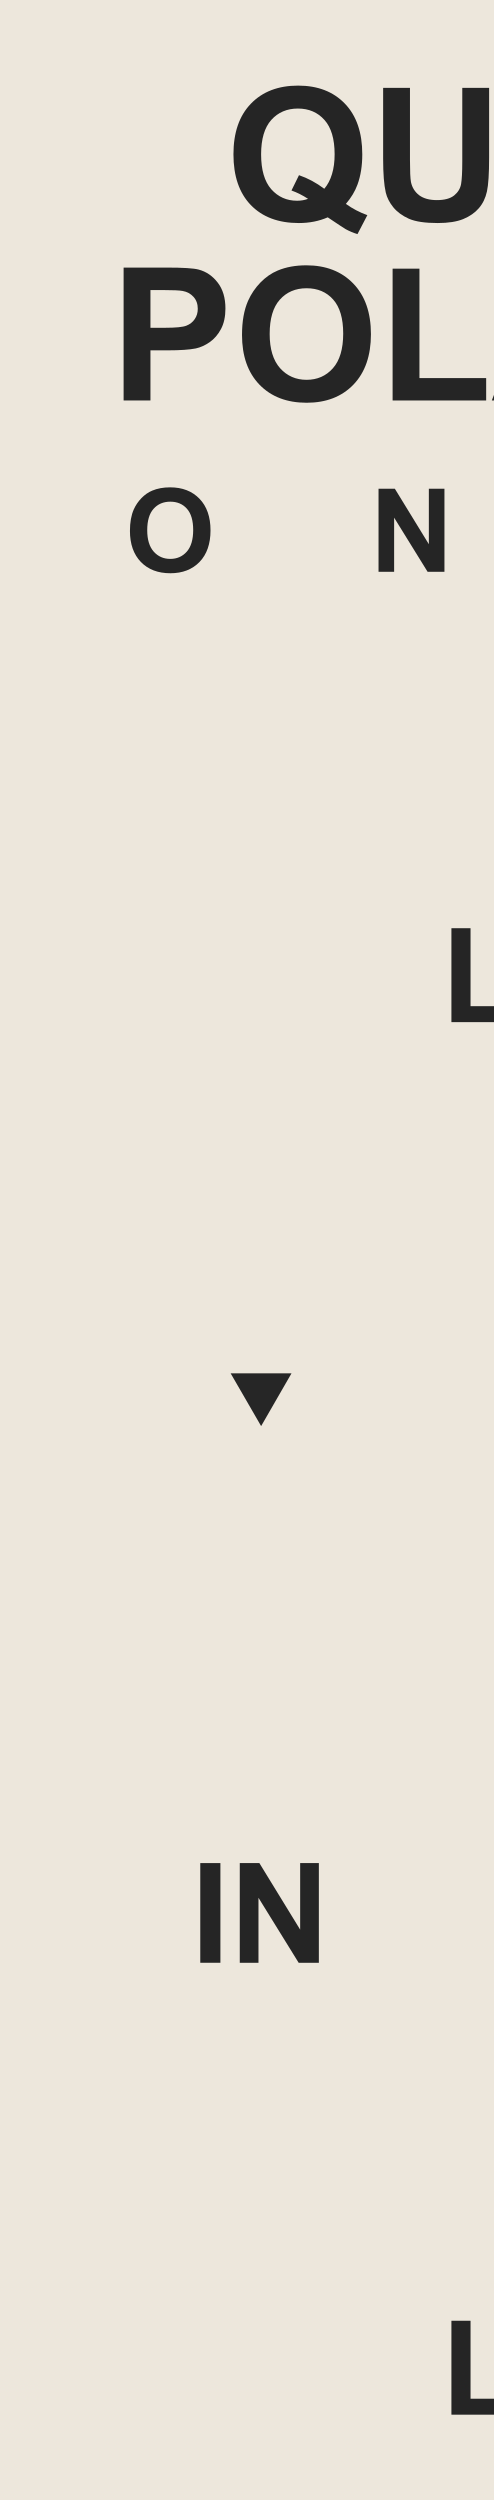
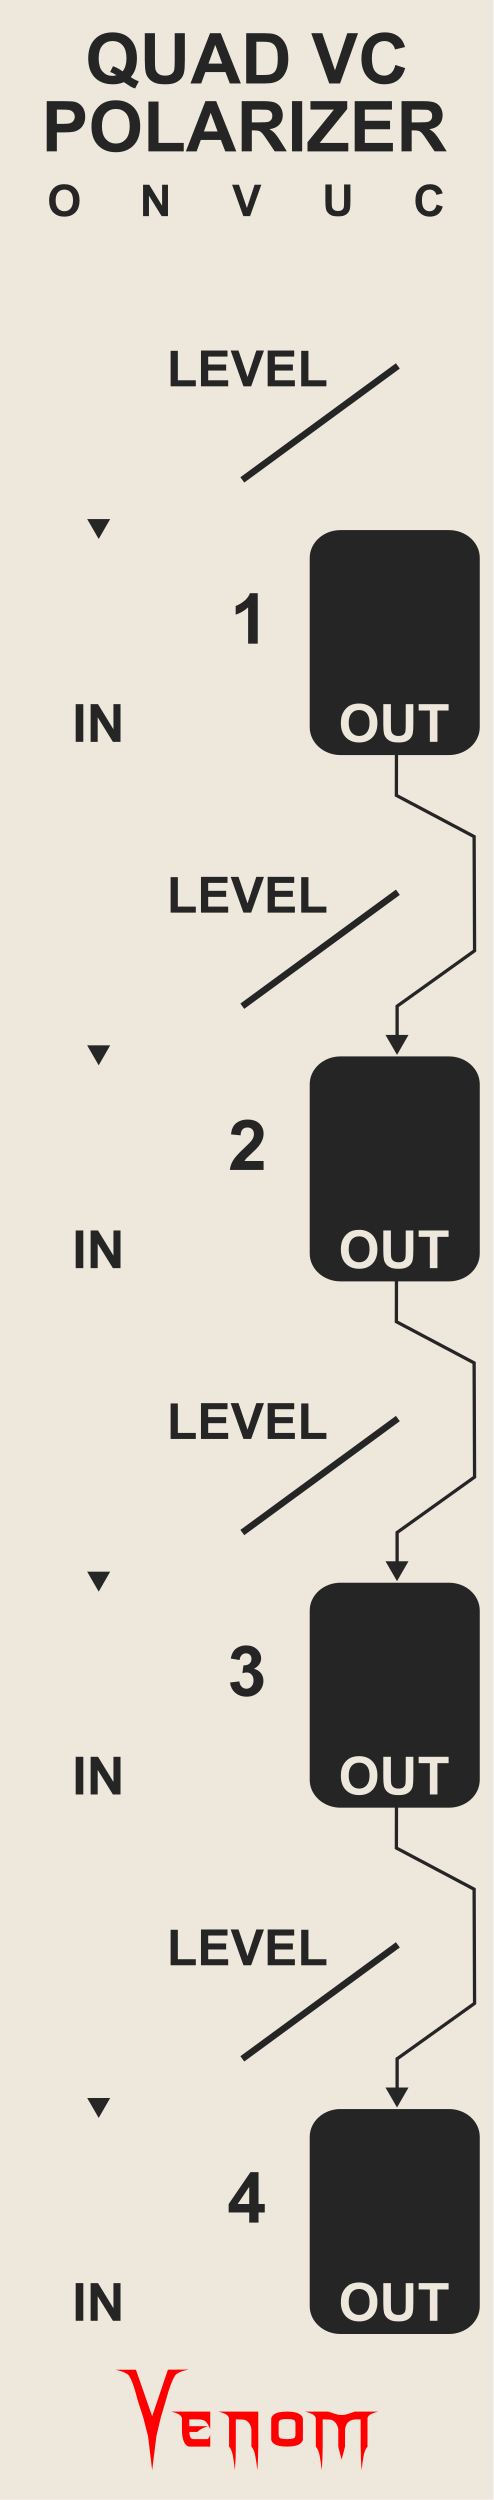
- <svg xmlns="http://www.w3.org/2000/svg" width="75" height="380" viewBox="0 0 75 380" version="1.1" id="svg5">
+ <svg xmlns="http://www.w3.org/2000/svg" width="75" height="380" viewBox="0 0 198.438 1005.417" version="1.1" id="svg5">
  <defs id="defs2" />
  <g id="layer3" style="display:inline">
    <rect style="display:inline;vector-effect:non-scaling-stroke;fill:#ede7dc;fill-opacity:1;stroke-width:0.187;-inkscape-stroke:hairline" id="rect910-6-1-4" width="198.438" height="1005.417" x="-1.7763568e-15" y="-0.105" />
  </g>
  <g id="layer4" style="display:inline">
    <g id="g42796-0-7-2" transform="matrix(0.7933896,0,0,0.7945833,39.14478,-19.61797)" style="display:inline;fill:#ff0000;stroke-width:1.279">
      <g aria-label="enom" id="text4270-27-8-9-0" style="font-size:49.389px;line-height:1.25;font-family:'NECK ROMANCER';-inkscape-font-specification:'NECK ROMANCER, Normal';font-variant-ligatures:none;text-align:center;text-anchor:middle;fill:#ff0000;stroke-width:3.384">
        <path d="m 46.609,1249.244 q 0,1.158 0,3.425 3.183,0 9.453,0 -1.64,0.579 -2.99,1.206 -1.35,0.627 -2.363,1.688 -1.35,0 -4.051,0 0,1.495 0.434,2.556 0.386,1.109 1.833,1.109 2.267,0 6.801,0 0.482,-0.145 0.868,-0.627 0.338,-0.53 0.627,-1.736 0,2.026 0,6.125 -3.521,0 -10.563,0 -1.543,0 -2.653,-2.219 -1.109,-2.17 -1.109,-6.318 0,-1.978 0,-5.836 -0.386,-1.35 -1.881,-2.122 -1.495,-0.724 -3.569,-1.206 6.608,0 19.775,0 0,2.942 0,8.778 -1.206,-2.701 -2.219,-3.666 -1.013,-0.965 -2.701,-1.109 -0.916,-0.097 -2.17,-0.097 -1.206,0.048 -2.846,0.048 -0.241,0 -0.675,0 z" id="path42762-2-5-2" style="fill:#ff0000;stroke-width:3.384" />
        <path d="m 81.577,1245.289 q 0,5.884 0,17.701 0,3.087 -0.145,6.077 -0.096,3.039 -0.338,5.933 -0.386,-3.714 -0.965,-6.994 -0.531,-3.328 -2.026,-5.016 0,-2.99 0,-8.923 -0.241,-1.351 -0.723,-2.219 -0.482,-0.868 -1.061,-1.399 -1.109,-1.013 -2.412,-1.109 -1.35,-0.097 -2.267,-0.097 -0.482,0 -1.447,0 0,4.582 0,13.746 0,3.087 -0.096,6.077 -0.145,3.039 -0.386,5.933 -0.386,-3.714 -0.916,-6.994 -0.579,-3.328 -2.026,-5.016 0,-4.823 0,-14.373 -0.386,-1.35 -1.881,-2.122 -1.495,-0.724 -3.569,-1.206 6.752,0 20.257,0 z" id="path42764-5-7-3" style="fill:#ff0000;stroke-width:3.384" />
        <path d="m 104.197,1249.051 q 0,3.376 0,10.177 0,1.543 -1.929,2.653 -1.929,1.109 -6.077,1.109 -4.196,0 -6.125,-1.109 -1.929,-1.109 -1.929,-2.653 0,-3.376 0,-10.177 0,-1.543 1.929,-2.653 1.929,-1.109 6.125,-1.109 4.148,0 6.077,1.109 1.929,1.109 1.929,2.653 z m -3.762,7.91 q 0,-1.881 0,-5.643 0,-1.688 -1.254,-1.978 -1.206,-0.289 -2.99,-0.289 -1.833,0 -3.039,0.289 -1.254,0.289 -1.254,1.978 0,1.881 0,5.643 0,1.688 1.254,1.977 1.206,0.289 3.039,0.289 1.785,0 2.99,-0.289 1.254,-0.289 1.254,-1.977 z" id="path42766-8-9-0" style="fill:#ff0000;stroke-width:3.384" />
        <path d="m 142.348,1245.289 q -2.026,0.482 -3.521,1.206 -1.543,0.772 -1.881,2.122 0,4.775 0,14.373 -1.495,1.688 -2.026,5.016 -0.579,3.28 -0.965,6.994 -0.241,-2.894 -0.338,-5.933 -0.145,-2.99 -0.145,-6.077 0,-4.582 0,-13.746 -0.482,0 -1.399,0 -0.531,0 -1.158,0 -0.627,0 -1.302,0.145 -1.254,0.241 -2.412,1.206 -1.158,0.965 -1.64,3.473 0,2.99 0,8.923 -0.145,0.627 -0.289,1.109 -0.097,0.482 -0.193,0.82 -0.531,1.978 -0.386,1.351 0.193,-0.627 -0.289,1.158 -0.097,0.338 -0.241,0.868 -0.145,0.531 -0.338,1.302 -0.145,-0.675 -0.289,-1.206 -0.145,-0.482 -0.241,-0.82 -0.531,-2.026 -0.338,-1.302 0.193,0.772 -0.434,-1.688 -0.048,-0.289 -0.193,-0.724 -0.097,-0.386 -0.193,-0.868 0,-2.99 0,-8.923 -0.289,-1.351 -0.772,-2.219 -0.482,-0.868 -1.061,-1.399 -1.109,-1.013 -2.412,-1.109 -1.302,-0.097 -2.267,-0.097 -0.482,0 -1.399,0 0,4.582 0,13.746 0,3.087 -0.145,6.077 -0.097,3.039 -0.338,5.933 -0.386,-3.714 -0.965,-6.994 -0.531,-3.328 -2.026,-5.016 0,-4.823 0,-14.373 -0.386,-1.35 -1.881,-2.122 -1.495,-0.724 -3.569,-1.206 3.955,0 11.768,0 1.158,0.386 3.473,1.157 0.772,0.289 1.592,0.434 0.82,0.145 1.688,0.145 0.868,0 1.736,-0.145 0.82,-0.145 1.592,-0.434 1.158,-0.386 3.424,-1.157 3.955,0 11.768,0 z" id="path42768-1-5-9" style="fill:#ff0000;stroke-width:3.384" />
      </g>
      <g aria-label="V" transform="matrix(1.236317,0,0,0.8088538,-497.8809,123.4859)" id="text4270-3-5-2-4-0-7" style="font-size:78.506px;line-height:1.25;font-family:Nosferotica;-inkscape-font-specification:'Nosferotica, Normal';font-variant-ligatures:none;text-align:center;text-anchor:middle;fill:#ff0000;stroke-width:4.184">
        <path d="m 431.65,1360.686 8.574,-0.102 c 0,0 -4.408,1.088 -5.599,3.728 -1.881,4.169 -3.642,14.663 -3.642,14.663 l -2.233,11.519 -1.833,11.831 -1.718,21.311 -1.695,-21.311 -1.922,-11.521 -2.501,-11.829 c 0,0 -1.52,-10.287 -3.383,-14.483 -1.145,-2.579 -5.634,-3.806 -5.634,-3.806 h 8.466 l 6.669,29.157 z" id="path30410-2-3-0" style="fill:#ff0000;stroke-width:4.184" />
      </g>
    </g>
  </g>
  <g id="layer5" style="display:inline">
    <g aria-label="LEVEL" id="text105165" style="font-weight:bold;font-size:20.108px;line-height:1.25;font-family:Arial;-inkscape-font-specification:'Arial, Bold';font-variant-ligatures:none;text-align:center;text-anchor:middle;fill:#252525;stroke-width:2.646">
      <path d="m 68.616,155.364 v -14.276 h 2.906 v 11.851 h 7.226 v 2.425 z" id="path114221" />
      <path d="M 80.821,155.364 V 140.97 h 10.673 v 2.435 H 83.727 v 3.191 h 7.226 v 2.425 h -7.226 v 3.918 h 8.041 v 2.425 z" id="path114223" />
      <path d="M 97.905,155.364 92.76,140.97 h 3.152 l 3.643,10.653 3.525,-10.653 h 3.083 l -5.155,14.394 z" id="path114225" />
      <path d="M 107.645,155.364 V 140.97 h 10.673 v 2.435 h -7.766 v 3.191 h 7.226 v 2.425 h -7.226 v 3.918 h 8.041 v 2.425 z" id="path114227" />
      <path d="m 121.135,155.364 v -14.276 h 2.906 v 11.851 h 7.226 v 2.425 z" id="path114229" />
    </g>
    <g aria-label="LEVEL" id="text105165-0" style="font-weight:bold;font-size:20.108px;line-height:1.25;font-family:Arial;-inkscape-font-specification:'Arial, Bold';font-variant-ligatures:none;text-align:center;text-anchor:middle;display:inline;fill:#252525;stroke-width:2.646" transform="translate(0,211.6667)">
      <path d="m 68.616,155.364 v -14.276 h 2.906 v 11.851 h 7.226 v 2.425 z" id="path114221-8" />
      <path d="M 80.821,155.364 V 140.97 h 10.673 v 2.435 H 83.727 v 3.191 h 7.226 v 2.425 h -7.226 v 3.918 h 8.041 v 2.425 z" id="path114223-5" />
      <path d="M 97.905,155.364 92.76,140.97 h 3.152 l 3.643,10.653 3.525,-10.653 h 3.083 l -5.155,14.394 z" id="path114225-0" />
      <path d="M 107.645,155.364 V 140.97 h 10.673 v 2.435 h -7.766 v 3.191 h 7.226 v 2.425 h -7.226 v 3.918 h 8.041 v 2.425 z" id="path114227-9" />
      <path d="m 121.135,155.364 v -14.276 h 2.906 v 11.851 h 7.226 v 2.425 z" id="path114229-1" />
    </g>
    <g aria-label="LEVEL" id="text105165-1" style="font-weight:bold;font-size:20.108px;line-height:1.25;font-family:Arial;-inkscape-font-specification:'Arial, Bold';font-variant-ligatures:none;text-align:center;text-anchor:middle;display:inline;fill:#252525;stroke-width:2.646" transform="translate(0,423.3333)">
      <path d="m 68.616,155.364 v -14.276 h 2.906 v 11.851 h 7.226 v 2.425 z" id="path114221-5" />
      <path d="M 80.821,155.364 V 140.97 h 10.673 v 2.435 H 83.727 v 3.191 h 7.226 v 2.425 h -7.226 v 3.918 h 8.041 v 2.425 z" id="path114223-3" />
      <path d="M 97.905,155.364 92.76,140.97 h 3.152 l 3.643,10.653 3.525,-10.653 h 3.083 l -5.155,14.394 z" id="path114225-6" />
      <path d="M 107.645,155.364 V 140.97 h 10.673 v 2.435 h -7.766 v 3.191 h 7.226 v 2.425 h -7.226 v 3.918 h 8.041 v 2.425 z" id="path114227-3" />
      <path d="m 121.135,155.364 v -14.276 h 2.906 v 11.851 h 7.226 v 2.425 z" id="path114229-2" />
    </g>
    <g aria-label="LEVEL" id="text105165-5" style="font-weight:bold;font-size:20.108px;line-height:1.25;font-family:Arial;-inkscape-font-specification:'Arial, Bold';font-variant-ligatures:none;text-align:center;text-anchor:middle;display:inline;fill:#252525;stroke-width:2.646" transform="translate(0,635)">
      <path d="m 68.616,155.364 v -14.276 h 2.906 v 11.851 h 7.226 v 2.425 z" id="path114221-83" />
      <path d="M 80.821,155.364 V 140.97 h 10.673 v 2.435 H 83.727 v 3.191 h 7.226 v 2.425 h -7.226 v 3.918 h 8.041 v 2.425 z" id="path114223-0" />
      <path d="M 97.905,155.364 92.76,140.97 h 3.152 l 3.643,10.653 3.525,-10.653 h 3.083 l -5.155,14.394 z" id="path114225-66" />
      <path d="M 107.645,155.364 V 140.97 h 10.673 v 2.435 h -7.766 v 3.191 h 7.226 v 2.425 h -7.226 v 3.918 h 8.041 v 2.425 z" id="path114227-93" />
      <path d="m 121.135,155.364 v -14.276 h 2.906 v 11.851 h 7.226 v 2.425 z" id="path114229-3" />
    </g>
    <rect style="display:inline;vector-effect:non-scaling-stroke;fill:#252525;fill-opacity:1;stroke-width:0.026;-inkscape-stroke:hairline" id="rect76101-3-4-0-9-52" width="90.477" height="68.388" x="-938.662" y="124.556" ry="12.392" rx="11.207" transform="rotate(-90)" />
    <g aria-label="N" id="text78710-5" style="font-weight:bold;font-size:17.639px;line-height:1.25;font-family:Arial;-inkscape-font-specification:'Arial, Bold';font-variant-ligatures:none;text-align:center;text-anchor:middle;display:inline;fill:#252525;fill-opacity:1;stroke-width:2.646" transform="translate(31.38016,12.2581)">
      <path d="M 26.158,74.66 V 62.033 h 2.48 l 5.168,8.432 v -8.432 h 2.369 v 12.626 h -2.558 l -5.09,-8.234 v 8.234 z" id="path88212" style="fill:#252525;fill-opacity:1" />
    </g>
    <g aria-label="V" id="text78710-2" style="font-weight:bold;font-size:17.639px;line-height:1.25;font-family:Arial;-inkscape-font-specification:'Arial, Bold';font-variant-ligatures:none;text-align:center;text-anchor:middle;display:inline;fill:#252525;fill-opacity:1;stroke-width:2.646" transform="translate(22.68398,12.2581)">
      <path d="M 75.17,74.66 70.657,62.033 h 2.765 l 3.195,9.345 3.092,-9.345 h 2.704 l -4.522,12.626 z" id="path88215" style="fill:#252525;fill-opacity:1" />
    </g>
    <g aria-label="U" id="text78710-57" style="font-weight:bold;font-size:17.639px;line-height:1.25;font-family:Arial;-inkscape-font-specification:'Arial, Bold';font-variant-ligatures:none;text-align:center;text-anchor:middle;display:inline;fill:#252525;fill-opacity:1;stroke-width:2.646" transform="translate(13.98782,12.2581)">
      <path d="m 116.869,61.926 h 2.549 v 6.839 q 0,1.628 0.095,2.11 0.164,0.775 0.775,1.249 0.62,0.465 1.688,0.465 1.085,0 1.636,-0.439 0.551,-0.448 0.663,-1.094 0.112,-0.646 0.112,-2.145 v -6.985 h 2.549 v 6.632 q 0,2.274 -0.207,3.213 -0.207,0.939 -0.767,1.585 -0.551,0.646 -1.481,1.034 -0.93,0.379 -2.429,0.379 -1.809,0 -2.747,-0.413 -0.93,-0.422 -1.473,-1.085 -0.543,-0.672 -0.715,-1.404 -0.25,-1.085 -0.25,-3.204 z" id="path88218" style="fill:#252525;fill-opacity:1" />
    </g>
    <g aria-label="C" id="text78710-6" style="font-weight:bold;font-size:17.639px;line-height:1.25;font-family:Arial;-inkscape-font-specification:'Arial, Bold';font-variant-ligatures:none;text-align:center;text-anchor:middle;display:inline;fill:#252525;fill-opacity:1;stroke-width:2.646" transform="translate(5.291591,12.2581)">
      <path d="m 170.298,70.017 2.472,0.784 q -0.568,2.067 -1.895,3.075 -1.318,0.999 -3.35,0.999 -2.515,0 -4.134,-1.714 -1.619,-1.723 -1.619,-4.703 0,-3.152 1.628,-4.892 1.628,-1.748 4.281,-1.748 2.317,0 3.764,1.369 0.861,0.81 1.292,2.325 l -2.524,0.603 q -0.224,-0.982 -0.939,-1.55 -0.706,-0.568 -1.723,-0.568 -1.404,0 -2.282,1.008 -0.87,1.008 -0.87,3.264 0,2.394 0.861,3.411 0.861,1.016 2.239,1.016 1.016,0 1.748,-0.646 0.732,-0.646 1.051,-2.033 z" id="path88221" style="fill:#252525;fill-opacity:1" />
    </g>
    <rect style="display:inline;vector-effect:non-scaling-stroke;fill:#252525;fill-opacity:1;stroke-width:0.026;-inkscape-stroke:hairline" id="rect76101-3-4-0-9" width="90.477" height="68.388" x="-303.662" y="124.556" ry="12.392" rx="11.207" transform="rotate(-90)" />
    <rect style="display:inline;vector-effect:non-scaling-stroke;fill:#252525;fill-opacity:1;stroke-width:0.026;-inkscape-stroke:hairline" id="rect76101-3-4-0-9-7" width="90.477" height="68.388" x="-515.329" y="124.556" ry="12.392" rx="11.207" transform="rotate(-90)" />
    <rect style="display:inline;vector-effect:non-scaling-stroke;fill:#252525;fill-opacity:1;stroke-width:0.026;-inkscape-stroke:hairline" id="rect76101-3-4-0-9-5" width="90.477" height="68.388" x="-726.995" y="124.556" ry="12.392" rx="11.207" transform="rotate(-90)" />
    <path style="display:inline;opacity:0.996;fill:#252525;fill-opacity:1;stroke:none;stroke-width:0.077;stroke-miterlimit:4;stroke-dasharray:none;stroke-opacity:1" id="path45104-0" transform="matrix(17.10882,0,0,17.10882,-1326.345,-2348.533)" d="m 79.844,162.312 -0.271,-0.469 0.541,0 z" />
    <path style="display:inline;opacity:0.996;fill:#252525;fill-opacity:1;stroke:none;stroke-width:0.077;stroke-miterlimit:4;stroke-dasharray:none;stroke-opacity:1" id="path45104-0-3" transform="matrix(17.10882,0,0,17.10882,-1326.345,-2560.2)" d="m 79.844,162.312 -0.271,-0.469 0.541,0 z" />
    <g aria-label="1" id="text50353" style="font-weight:bold;font-size:28.222px;line-height:1.25;font-family:Arial;-inkscape-font-specification:'Arial, Bold';font-variant-ligatures:none;text-align:center;text-anchor:middle;display:inline;fill:#252525;stroke-width:2.646">
      <path d="m 103.656,258.851 h -3.872 v -14.593 q -2.122,1.984 -5.002,2.935 v -3.514 q 1.516,-0.496 3.294,-1.874 1.778,-1.392 2.439,-3.238 h 3.142 z" id="path57762" />
    </g>
    <g aria-label="2" id="text50353-0" style="font-weight:bold;font-size:28.222px;line-height:1.25;font-family:Arial;-inkscape-font-specification:'Arial, Bold';font-variant-ligatures:none;text-align:center;text-anchor:middle;display:inline;fill:#252525;stroke-width:2.646">
      <path d="m 106.006,466.921 v 3.597 H 92.432 q 0.22,-2.039 1.323,-3.858 1.102,-1.833 4.355,-4.851 2.618,-2.439 3.211,-3.307 0.799,-1.199 0.799,-2.37 0,-1.295 -0.703,-1.984 -0.689,-0.703 -1.915,-0.703 -1.213,0 -1.929,0.73 -0.717,0.73 -0.827,2.425 l -3.859,-0.386 q 0.345,-3.197 2.164,-4.589 1.819,-1.392 4.548,-1.392 2.99,0 4.699,1.612 1.709,1.612 1.709,4.01 0,1.364 -0.496,2.604 -0.482,1.226 -1.543,2.577 -0.703,0.896 -2.536,2.577 -1.833,1.681 -2.329,2.232 -0.482,0.551 -0.785,1.075 z" id="path57765" />
    </g>
    <g aria-label="3" id="text50353-4" style="font-weight:bold;font-size:28.222px;line-height:1.25;font-family:Arial;-inkscape-font-specification:'Arial, Bold';font-variant-ligatures:none;text-align:center;text-anchor:middle;display:inline;fill:#252525;stroke-width:2.646">
      <path d="m 92.508,676.651 3.748,-0.455 q 0.179,1.433 0.965,2.191 0.785,0.758 1.902,0.758 1.199,0 2.012,-0.909 0.827,-0.91 0.827,-2.453 0,-1.461 -0.785,-2.315 -0.785,-0.854 -1.915,-0.854 -0.744,0 -1.778,0.289 l 0.427,-3.156 q 1.571,0.041 2.398,-0.675 0.827,-0.73 0.827,-1.929 0,-1.02 -0.606,-1.626 -0.606,-0.606 -1.612,-0.606 -0.992,0 -1.695,0.689 -0.703,0.689 -0.854,2.012 l -3.569,-0.606 q 0.372,-1.833 1.116,-2.921 0.758,-1.102 2.095,-1.723 1.35,-0.634 3.018,-0.634 2.853,0 4.575,1.819 1.419,1.488 1.419,3.362 0,2.66 -2.908,4.244 1.736,0.372 2.77,1.667 1.047,1.295 1.047,3.128 0,2.66 -1.943,4.534 -1.943,1.874 -4.837,1.874 -2.742,0 -4.548,-1.571 -1.805,-1.585 -2.095,-4.134 z" id="path57768" />
    </g>
    <g aria-label="4" id="text50353-6" style="font-weight:bold;font-size:28.222px;line-height:1.25;font-family:Arial;-inkscape-font-specification:'Arial, Bold';font-variant-ligatures:none;text-align:center;text-anchor:middle;display:inline;fill:#252525;stroke-width:2.646">
      <path d="m 100.225,893.851 v -4.065 h -8.268 v -3.39 L 100.721,873.566 h 3.252 v 12.816 h 2.508 v 3.404 h -2.508 v 4.065 z m 0,-7.469 v -6.904 l -4.644,6.904 z" id="path57771" />
    </g>
    <path style="display:inline;opacity:0.996;fill:#252525;fill-opacity:1;stroke:none;stroke-width:0.077;stroke-miterlimit:4;stroke-dasharray:none;stroke-opacity:1" id="path45104-0-6" transform="matrix(17.10882,0,0,17.10882,-1326.345,-2136.867)" d="m 79.844,162.312 -0.271,-0.469 0.541,0 z" />
    <path style="display:inline;opacity:0.996;fill:#252525;fill-opacity:1;stroke:none;stroke-width:0.077;stroke-miterlimit:4;stroke-dasharray:none;stroke-opacity:1" id="path45104-0-6-4" transform="matrix(17.10882,0,0,17.10882,-1326.345,-1925.2)" d="m 79.844,162.312 -0.271,-0.469 0.541,0 z" />
    <g aria-label="IN" id="text6865-2-68-7-2-8" style="font-weight:bold;font-size:21.167px;line-height:1.25;font-family:Arial;-inkscape-font-specification:'Arial, Bold';font-variant-ligatures:none;text-align:center;text-anchor:middle;display:inline;fill:#252525;stroke-width:2.646" transform="translate(-158.9834,-424.0382)">
      <path d="m 189.425,722.379 v -15.152 h 3.059 v 15.152 z" id="path1640" />
      <path d="m 195.43,722.379 v -15.152 h 2.977 l 6.201,10.118 v -10.118 h 2.842 v 15.152 h -3.07 l -6.108,-9.881 v 9.881 z" id="path1642" />
    </g>
    <g aria-label="IN" id="text6865-2-68-7-2-8-3" style="font-weight:bold;font-size:21.167px;line-height:1.25;font-family:Arial;-inkscape-font-specification:'Arial, Bold';font-variant-ligatures:none;text-align:center;text-anchor:middle;display:inline;fill:#252525;stroke-width:2.646" transform="translate(-158.9834,-212.3715)">
      <path d="m 189.425,722.379 v -15.152 h 3.059 v 15.152 z" id="path1640-8" />
      <path d="m 195.43,722.379 v -15.152 h 2.977 l 6.201,10.118 v -10.118 h 2.842 v 15.152 h -3.07 l -6.108,-9.881 v 9.881 z" id="path1642-6" />
    </g>
    <g aria-label="IN" id="text6865-2-68-7-2-8-1" style="font-weight:bold;font-size:21.167px;line-height:1.25;font-family:Arial;-inkscape-font-specification:'Arial, Bold';font-variant-ligatures:none;text-align:center;text-anchor:middle;display:inline;fill:#252525;stroke-width:2.646" transform="translate(-158.9834,-0.70482)">
      <path d="m 189.425,722.379 v -15.152 h 3.059 v 15.152 z" id="path1640-9" />
      <path d="m 195.43,722.379 v -15.152 h 2.977 l 6.201,10.118 v -10.118 h 2.842 v 15.152 h -3.07 l -6.108,-9.881 v 9.881 z" id="path1642-3" />
    </g>
    <g id="g97676" style="fill:#252525;fill-opacity:1" transform="translate(457.3271,0.956844)">
      <g aria-label="POLARIZER" id="text93434-0" style="font-weight:bold;font-size:28.222px;line-height:1.25;font-family:Arial;-inkscape-font-specification:'Arial, Bold';font-variant-ligatures:none;text-align:center;text-anchor:middle;display:inline;stroke-width:2.646">
        <path d="M -438.538,59.917 V 39.715 h 6.546 q 3.721,0 4.851,0.303 1.736,0.455 2.908,1.984 1.171,1.516 1.171,3.927 0,1.86 -0.675,3.128 -0.675,1.268 -1.723,1.998 -1.034,0.717 -2.108,0.951 -1.461,0.289 -4.231,0.289 h -2.66 v 7.621 z m 4.079,-16.784 v 5.733 h 2.232 q 2.412,0 3.225,-0.317 0.813,-0.317 1.268,-0.992 0.469,-0.675 0.469,-1.571 0,-1.102 -0.648,-1.819 -0.648,-0.717 -1.64,-0.896 -0.73,-0.138 -2.935,-0.138 z" id="path97913" />
        <path d="m -420.54,49.94 q 0,-3.087 0.923,-5.181 0.689,-1.543 1.874,-2.77 1.199,-1.226 2.618,-1.819 1.888,-0.799 4.355,-0.799 4.465,0 7.138,2.77 2.687,2.77 2.687,7.703 0,4.892 -2.66,7.662 -2.66,2.756 -7.111,2.756 -4.506,0 -7.166,-2.742 -2.66,-2.756 -2.66,-7.579 z m 4.203,-0.138 q 0,3.431 1.585,5.209 1.585,1.764 4.024,1.764 2.439,0 3.996,-1.75 1.571,-1.764 1.571,-5.278 0,-3.473 -1.53,-5.181 -1.516,-1.709 -4.038,-1.709 -2.522,0 -4.065,1.736 -1.543,1.723 -1.543,5.209 z" id="path97915" />
        <path d="m -397.651,59.917 v -20.037 h 4.079 v 16.633 h 10.142 v 3.404 z" id="path97917" />
        <path d="m -362.305,59.917 h -4.437 l -1.764,-4.589 h -8.075 l -1.667,4.589 h -4.327 l 7.869,-20.202 h 4.313 z m -7.51,-7.993 -2.784,-7.497 -2.729,7.497 z" id="path97919" />
        <path d="M -360.127,59.917 V 39.715 h 8.585 q 3.238,0 4.699,0.551 1.474,0.537 2.356,1.929 0.882,1.392 0.882,3.183 0,2.274 -1.337,3.762 -1.337,1.474 -3.996,1.86 1.323,0.772 2.177,1.695 0.868,0.923 2.329,3.28 l 2.467,3.941 h -4.878 l -2.949,-4.396 q -1.571,-2.356 -2.15,-2.963 -0.579,-0.62 -1.226,-0.841 -0.648,-0.234 -2.053,-0.234 h -0.827 v 8.434 z m 4.079,-11.658 h 3.018 q 2.935,0 3.666,-0.248 0.73,-0.248 1.144,-0.854 0.413,-0.606 0.413,-1.516 0,-1.02 -0.551,-1.64 -0.537,-0.634 -1.53,-0.799 -0.496,-0.069 -2.977,-0.069 h -3.183 z" id="path97921" />
        <path d="M -339.884,59.917 V 39.715 h 4.079 v 20.202 z" id="path97923" />
        <path d="M -333.669,59.917 V 56.238 l 10.611,-13.105 h -9.412 v -3.418 h 14.786 V 42.885 l -11.066,13.629 h 11.493 v 3.404 z" id="path97925" />
        <path d="M -314.68,59.917 V 39.715 h 14.979 v 3.418 h -10.9 v 4.479 h 10.142 v 3.404 h -10.142 v 5.498 h 11.286 v 3.404 z" id="path97927" />
        <path d="M -295.842,59.917 V 39.715 h 8.585 q 3.238,0 4.699,0.551 1.474,0.537 2.356,1.929 0.882,1.392 0.882,3.183 0,2.274 -1.337,3.762 -1.337,1.474 -3.996,1.86 1.323,0.772 2.177,1.695 0.868,0.923 2.329,3.28 l 2.467,3.941 h -4.878 l -2.949,-4.396 q -1.571,-2.356 -2.15,-2.963 -0.579,-0.62 -1.226,-0.841 -0.648,-0.234 -2.053,-0.234 h -0.827 v 8.434 z m 4.079,-11.658 h 3.018 q 2.935,0 3.666,-0.248 0.73,-0.248 1.144,-0.854 0.413,-0.606 0.413,-1.516 0,-1.02 -0.551,-1.64 -0.537,-0.634 -1.53,-0.799 -0.496,-0.069 -2.977,-0.069 h -3.183 z" id="path97929" />
      </g>
      <g aria-label="QUAD VC" id="text93434-0-6" style="font-weight:bold;font-size:28.222px;line-height:1.25;font-family:Arial;-inkscape-font-specification:'Arial, Bold';font-variant-ligatures:none;text-align:center;text-anchor:middle;display:inline;stroke-width:2.646">
        <path d="m -404.755,30.038 q 1.502,1.075 3.266,1.709 l -1.502,2.88 q -0.923,-0.276 -1.805,-0.758 -0.193,-0.096 -2.715,-1.791 -1.984,0.868 -4.396,0.868 -4.658,0 -7.304,-2.742 -2.632,-2.742 -2.632,-7.703 0,-4.947 2.646,-7.689 2.646,-2.756 7.18,-2.756 4.492,0 7.124,2.756 2.632,2.742 2.632,7.689 0,2.618 -0.73,4.603 -0.551,1.516 -1.764,2.935 z m -3.28,-2.301 q 0.785,-0.923 1.171,-2.232 0.4,-1.309 0.4,-3.004 0,-3.5 -1.543,-5.223 -1.543,-1.736 -4.038,-1.736 -2.494,0 -4.051,1.736 -1.543,1.736 -1.543,5.223 0,3.542 1.543,5.305 1.557,1.75 3.927,1.75 0.882,0 1.667,-0.289 -1.24,-0.813 -2.522,-1.268 l 1.144,-2.329 q 2.012,0.689 3.845,2.067 z" id="path97932" />
        <path d="m -399.091,12.399 h 4.079 v 10.942 q 0,2.604 0.152,3.376 0.262,1.24 1.24,1.998 0.992,0.744 2.701,0.744 1.736,0 2.618,-0.703 0.882,-0.717 1.061,-1.75 0.179,-1.034 0.179,-3.431 V 12.399 h 4.079 v 10.611 q 0,3.638 -0.331,5.14 -0.331,1.502 -1.226,2.536 -0.882,1.034 -2.37,1.654 -1.488,0.606 -3.886,0.606 -2.894,0 -4.396,-0.661 -1.488,-0.675 -2.356,-1.736 -0.868,-1.075 -1.144,-2.246 -0.4,-1.736 -0.4,-5.126 z" id="path97934" />
        <path d="m -360.465,32.602 h -4.437 l -1.764,-4.589 h -8.075 l -1.667,4.589 h -4.327 l 7.869,-20.202 h 4.313 z m -7.51,-7.993 -2.784,-7.497 -2.729,7.497 z" id="path97936" />
        <path d="m -358.315,12.399 h 7.455 q 2.522,0 3.845,0.386 1.778,0.524 3.045,1.86 1.268,1.337 1.929,3.28 0.661,1.929 0.661,4.768 0,2.494 -0.62,4.299 -0.758,2.205 -2.164,3.569 -1.061,1.034 -2.866,1.612 -1.35,0.427 -3.61,0.427 h -7.676 z m 4.079,3.418 V 29.198 h 3.045 q 1.709,0 2.467,-0.193 0.992,-0.248 1.64,-0.841 0.661,-0.593 1.075,-1.943 0.413,-1.364 0.413,-3.707 0,-2.343 -0.413,-3.597 -0.413,-1.254 -1.158,-1.957 -0.744,-0.703 -1.888,-0.951 -0.854,-0.193 -3.349,-0.193 z" id="path97938" />
        <path d="m -324.925,32.602 -7.221,-20.202 h 4.423 l 5.113,14.952 4.947,-14.952 h 4.327 l -7.235,20.202 z" id="path97940" />
        <path d="m -298.329,25.174 3.955,1.254 q -0.91,3.307 -3.032,4.92 -2.108,1.599 -5.361,1.599 -4.024,0 -6.615,-2.742 -2.591,-2.756 -2.591,-7.524 0,-5.044 2.604,-7.827 2.604,-2.797 6.849,-2.797 3.707,0 6.022,2.191 1.378,1.295 2.067,3.721 l -4.038,0.965 q -0.358,-1.571 -1.502,-2.48 -1.13,-0.91 -2.756,-0.91 -2.246,0 -3.652,1.612 -1.392,1.612 -1.392,5.223 0,3.831 1.378,5.457 1.378,1.626 3.583,1.626 1.626,0 2.797,-1.034 1.171,-1.034 1.681,-3.252 z" id="path97942" />
      </g>
    </g>
    <path style="display:inline;opacity:0.996;fill:#252525;fill-opacity:1;stroke:none;stroke-width:0.077;stroke-miterlimit:4;stroke-dasharray:none;stroke-opacity:1" id="path45104" transform="matrix(17.10882,0,0,17.10882,-1206.371,-2352.727)" d="m 79.844,162.312 -0.271,-0.469 0.541,0 z" />
    <path style="display:inline;opacity:0.996;fill:#252525;fill-opacity:1;stroke:none;stroke-width:0.077;stroke-miterlimit:4;stroke-dasharray:none;stroke-opacity:1" id="path45104-3" transform="matrix(17.10882,0,0,17.10832,-1206.371,-2140.979)" d="m 79.844,162.312 -0.271,-0.469 0.541,0 z" />
    <path style="display:inline;opacity:0.996;fill:#252525;fill-opacity:1;stroke:none;stroke-width:0.077;stroke-miterlimit:4;stroke-dasharray:none;stroke-opacity:1" id="path45104-4" transform="matrix(17.10882,0,0,17.10832,-1206.371,-1929.312)" d="m 79.844,162.312 -0.271,-0.469 0.541,0 z" />
    <g aria-label="IN" id="text6865-2-68-7-2-8-0" style="font-weight:bold;font-size:21.167px;line-height:1.25;font-family:Arial;-inkscape-font-specification:'Arial, Bold';font-variant-ligatures:none;text-align:center;text-anchor:middle;display:inline;fill:#252525;stroke-width:2.646" transform="translate(-158.9834,210.9619)">
      <path d="m 189.425,722.379 v -15.152 h 3.059 v 15.152 z" id="path1640-6" />
      <path d="m 195.43,722.379 v -15.152 h 2.977 l 6.201,10.118 v -10.118 h 2.842 v 15.152 h -3.07 l -6.108,-9.881 v 9.881 z" id="path1642-9" />
    </g>
    <g aria-label="O" id="text119792" style="font-weight:bold;font-size:17.639px;line-height:1.25;font-family:Arial;-inkscape-font-specification:'Arial, Bold';font-variant-ligatures:none;text-align:center;text-anchor:middle;fill:#252525;stroke-width:2.646" transform="translate(5.291665)">
      <path d="m 14.46,80.682 q 0,-1.929 0.577,-3.238 0.431,-0.965 1.171,-1.731 0.749,-0.767 1.636,-1.137 1.18,-0.5 2.722,-0.5 2.791,0 4.461,1.731 1.679,1.731 1.679,4.815 0,3.058 -1.662,4.789 -1.662,1.723 -4.444,1.723 -2.816,0 -4.479,-1.714 -1.662,-1.723 -1.662,-4.737 z m 2.627,-0.086 q 0,2.145 0.99,3.256 0.99,1.102 2.515,1.102 1.524,0 2.498,-1.094 0.982,-1.102 0.982,-3.299 0,-2.17 -0.956,-3.238 -0.947,-1.068 -2.524,-1.068 -1.576,0 -2.541,1.085 -0.965,1.077 -0.965,3.256 z" id="path124160" />
    </g>
  </g>
  <g id="layer7" style="display:inline" />
  <g id="layer6" style="display:inline">
    <path style="fill:none;fill-opacity:1;stroke:#252525;stroke-width:1.323;stroke-linecap:butt;stroke-linejoin:miter;stroke-miterlimit:4;stroke-dasharray:none;stroke-opacity:1" d="m 159.56,245.353 -0.148,74.527 31.264,16.574 0.184,45.895 -31.152,22.305 v 18.306" id="path42125" />
    <path style="fill:none;fill-opacity:1;stroke:#252525;stroke-width:1.323;stroke-linecap:butt;stroke-linejoin:miter;stroke-miterlimit:4;stroke-dasharray:none;stroke-opacity:1" d="m 159.56,457.019 -0.148,74.526 31.263,16.574 0.184,45.895 -31.151,22.304 v 18.306" id="path42125-7" />
    <path style="fill:none;fill-opacity:1;stroke:#252525;stroke-width:1.323;stroke-linecap:butt;stroke-linejoin:miter;stroke-miterlimit:4;stroke-dasharray:none;stroke-opacity:1" d="m 159.56,668.685 -0.148,74.526 31.263,16.574 0.184,45.895 -31.151,22.304 v 18.306" id="path42125-8" />
    <path style="display:inline;fill:none;stroke:#252525;stroke-width:2.646;stroke-linecap:butt;stroke-linejoin:miter;stroke-miterlimit:4;stroke-dasharray:none;stroke-opacity:1" d="m 97.45,193.001 62.556,-45.842" id="path1270-33-3-5-8" />
    <path style="display:inline;fill:none;stroke:#252525;stroke-width:2.646;stroke-linecap:butt;stroke-linejoin:miter;stroke-miterlimit:4;stroke-dasharray:none;stroke-opacity:1" d="m 97.45,404.667 62.556,-45.842" id="path1270-33-3-5-8-9" />
    <path style="display:inline;fill:none;stroke:#252525;stroke-width:2.646;stroke-linecap:butt;stroke-linejoin:miter;stroke-miterlimit:4;stroke-dasharray:none;stroke-opacity:1" d="m 97.45,616.334 62.556,-45.842" id="path1270-33-3-5-8-3" />
    <path style="display:inline;fill:none;stroke:#252525;stroke-width:2.646;stroke-linecap:butt;stroke-linejoin:miter;stroke-miterlimit:4;stroke-dasharray:none;stroke-opacity:1" d="m 97.45,828.001 62.556,-45.842" id="path1270-33-3-5-8-5" />
  </g>
  <g id="layer1" style="display:inline">
    <g aria-label="OUT" id="text6865-2-31-1-4-7-6-1" style="font-weight:bold;font-size:21.167px;line-height:1.25;font-family:Arial;-inkscape-font-specification:'Arial, Bold';font-variant-ligatures:none;text-align:center;text-anchor:middle;display:inline;fill:#ede7dc;stroke-width:2.646" transform="translate(-39.68751,-548.17)">
      <path d="m 176.775,839.028 q 0,-2.315 0.692,-3.886 0.517,-1.158 1.406,-2.077 0.899,-0.92 1.964,-1.364 1.416,-0.599 3.266,-0.599 3.349,0 5.354,2.077 2.015,2.077 2.015,5.777 0,3.669 -1.995,5.746 -1.995,2.067 -5.333,2.067 -3.38,0 -5.374,-2.057 -1.995,-2.067 -1.995,-5.684 z m 3.152,-0.103 q 0,2.573 1.189,3.907 1.189,1.323 3.018,1.323 1.829,0 2.997,-1.313 1.178,-1.323 1.178,-3.958 0,-2.604 -1.147,-3.886 -1.137,-1.282 -3.028,-1.282 -1.891,0 -3.049,1.302 -1.158,1.292 -1.158,3.907 z" id="path3534" />
      <path d="m 193.838,831.359 h 3.059 v 8.206 q 0,1.953 0.114,2.532 0.196,0.93 0.93,1.499 0.744,0.558 2.026,0.558 1.302,0 1.964,-0.527 0.661,-0.537 0.796,-1.313 0.134,-0.775 0.134,-2.573 v -8.382 h 3.059 v 7.958 q 0,2.729 -0.248,3.855 -0.248,1.127 -0.92,1.902 -0.661,0.775 -1.778,1.24 -1.116,0.455 -2.915,0.455 -2.17,0 -3.297,-0.496 -1.116,-0.506 -1.767,-1.302 -0.651,-0.806 -0.858,-1.685 -0.3,-1.302 -0.3,-3.845 z" id="path3536" />
      <path d="m 212.556,846.511 v -12.588 h -4.496 v -2.563 h 12.041 v 2.563 h -4.486 v 12.588 z" id="path3538" />
    </g>
    <g aria-label="OUT" id="text6865-2-31-1-4-7-6-1-9" style="font-weight:bold;font-size:21.167px;line-height:1.25;font-family:Arial;-inkscape-font-specification:'Arial, Bold';font-variant-ligatures:none;text-align:center;text-anchor:middle;display:inline;fill:#ede7dc;stroke-width:2.646" transform="translate(-39.68751,-336.5033)">
      <path d="m 176.775,839.028 q 0,-2.315 0.692,-3.886 0.517,-1.158 1.406,-2.077 0.899,-0.92 1.964,-1.364 1.416,-0.599 3.266,-0.599 3.349,0 5.354,2.077 2.015,2.077 2.015,5.777 0,3.669 -1.995,5.746 -1.995,2.067 -5.333,2.067 -3.38,0 -5.374,-2.057 -1.995,-2.067 -1.995,-5.684 z m 3.152,-0.103 q 0,2.573 1.189,3.907 1.189,1.323 3.018,1.323 1.829,0 2.997,-1.313 1.178,-1.323 1.178,-3.958 0,-2.604 -1.147,-3.886 -1.137,-1.282 -3.028,-1.282 -1.891,0 -3.049,1.302 -1.158,1.292 -1.158,3.907 z" id="path3534-9" />
      <path d="m 193.838,831.359 h 3.059 v 8.206 q 0,1.953 0.114,2.532 0.196,0.93 0.93,1.499 0.744,0.558 2.026,0.558 1.302,0 1.964,-0.527 0.661,-0.537 0.796,-1.313 0.134,-0.775 0.134,-2.573 v -8.382 h 3.059 v 7.958 q 0,2.729 -0.248,3.855 -0.248,1.127 -0.92,1.902 -0.661,0.775 -1.778,1.24 -1.116,0.455 -2.915,0.455 -2.17,0 -3.297,-0.496 -1.116,-0.506 -1.767,-1.302 -0.651,-0.806 -0.858,-1.685 -0.3,-1.302 -0.3,-3.845 z" id="path3536-2" />
      <path d="m 212.556,846.511 v -12.588 h -4.496 v -2.563 h 12.041 v 2.563 h -4.486 v 12.588 z" id="path3538-6" />
    </g>
    <g aria-label="OUT" id="text6865-2-31-1-4-7-6-1-6" style="font-weight:bold;font-size:21.167px;line-height:1.25;font-family:Arial;-inkscape-font-specification:'Arial, Bold';font-variant-ligatures:none;text-align:center;text-anchor:middle;display:inline;fill:#ede7dc;stroke-width:2.646" transform="translate(-39.68751,-124.8367)">
      <path d="m 176.775,839.028 q 0,-2.315 0.692,-3.886 0.517,-1.158 1.406,-2.077 0.899,-0.92 1.964,-1.364 1.416,-0.599 3.266,-0.599 3.349,0 5.354,2.077 2.015,2.077 2.015,5.777 0,3.669 -1.995,5.746 -1.995,2.067 -5.333,2.067 -3.38,0 -5.374,-2.057 -1.995,-2.067 -1.995,-5.684 z m 3.152,-0.103 q 0,2.573 1.189,3.907 1.189,1.323 3.018,1.323 1.829,0 2.997,-1.313 1.178,-1.323 1.178,-3.958 0,-2.604 -1.147,-3.886 -1.137,-1.282 -3.028,-1.282 -1.891,0 -3.049,1.302 -1.158,1.292 -1.158,3.907 z" id="path3534-5" />
      <path d="m 193.838,831.359 h 3.059 v 8.206 q 0,1.953 0.114,2.532 0.196,0.93 0.93,1.499 0.744,0.558 2.026,0.558 1.302,0 1.964,-0.527 0.661,-0.537 0.796,-1.313 0.134,-0.775 0.134,-2.573 v -8.382 h 3.059 v 7.958 q 0,2.729 -0.248,3.855 -0.248,1.127 -0.92,1.902 -0.661,0.775 -1.778,1.24 -1.116,0.455 -2.915,0.455 -2.17,0 -3.297,-0.496 -1.116,-0.506 -1.767,-1.302 -0.651,-0.806 -0.858,-1.685 -0.3,-1.302 -0.3,-3.845 z" id="path3536-5" />
      <path d="m 212.556,846.511 v -12.588 h -4.496 v -2.563 h 12.041 v 2.563 h -4.486 v 12.588 z" id="path3538-61" />
    </g>
    <g aria-label="OUT" id="text6865-2-31-1-4-7-6-1-0" style="font-weight:bold;font-size:21.167px;line-height:1.25;font-family:Arial;-inkscape-font-specification:'Arial, Bold';font-variant-ligatures:none;text-align:center;text-anchor:middle;display:inline;fill:#ede7dc;stroke-width:2.646" transform="translate(-39.68751,86.83003)">
      <path d="m 176.775,839.028 q 0,-2.315 0.692,-3.886 0.517,-1.158 1.406,-2.077 0.899,-0.92 1.964,-1.364 1.416,-0.599 3.266,-0.599 3.349,0 5.354,2.077 2.015,2.077 2.015,5.777 0,3.669 -1.995,5.746 -1.995,2.067 -5.333,2.067 -3.38,0 -5.374,-2.057 -1.995,-2.067 -1.995,-5.684 z m 3.152,-0.103 q 0,2.573 1.189,3.907 1.189,1.323 3.018,1.323 1.829,0 2.997,-1.313 1.178,-1.323 1.178,-3.958 0,-2.604 -1.147,-3.886 -1.137,-1.282 -3.028,-1.282 -1.891,0 -3.049,1.302 -1.158,1.292 -1.158,3.907 z" id="path3534-50" />
      <path d="m 193.838,831.359 h 3.059 v 8.206 q 0,1.953 0.114,2.532 0.196,0.93 0.93,1.499 0.744,0.558 2.026,0.558 1.302,0 1.964,-0.527 0.661,-0.537 0.796,-1.313 0.134,-0.775 0.134,-2.573 v -8.382 h 3.059 v 7.958 q 0,2.729 -0.248,3.855 -0.248,1.127 -0.92,1.902 -0.661,0.775 -1.778,1.24 -1.116,0.455 -2.915,0.455 -2.17,0 -3.297,-0.496 -1.116,-0.506 -1.767,-1.302 -0.651,-0.806 -0.858,-1.685 -0.3,-1.302 -0.3,-3.845 z" id="path3536-23" />
      <path d="m 212.556,846.511 v -12.588 h -4.496 v -2.563 h 12.041 v 2.563 h -4.486 v 12.588 z" id="path3538-4" />
    </g>
  </g>
  <g id="layer8" style="display:inline" />
  <g id="layer2" style="display:none">
    <circle style="display:inline;fill:#ff0000;stroke:#ff0000;stroke-width:5.157;stroke-opacity:1" id="path1065-7-2-8-1-6-8-5-1-5" cx="99.219" cy="193.146" r="27.849" />
    <ellipse style="display:inline;fill:#ff0000;stroke:#ff0000;stroke-width:3.812;stroke-opacity:1" id="path1065-7-2-8-1-1-3-1-4-8-7-4" cx="158.75" cy="148.167" rx="20.584" ry="20.584" />
    <ellipse style="display:inline;fill:#ff0000;stroke:#ff0000;stroke-width:3.812;stroke-opacity:1" id="path1065-7-2-8-1-1-3-1-4-8-7-3" cx="39.688" cy="148.167" rx="20.584" ry="20.584" />
    <circle style="display:inline;fill:#ff0000;stroke:#ff0000;stroke-width:5.157;stroke-opacity:1" id="path1065-7-2-8-1-0-6-7-3-1" cx="158.75" cy="248.708" r="27.848" />
    <circle style="display:inline;fill:#ff0000;stroke:#ff0000;stroke-width:5.157;stroke-opacity:1" id="path1065-7-2-8-1-0-6-7-3-1-8" cx="39.688" cy="248.708" r="27.848" />
    <circle style="display:inline;fill:#ff0000;stroke:#ff0000;stroke-width:5.157;stroke-opacity:1" id="path1065-7-2-8-1-6-8-5-1-5-0" cx="99.219" cy="404.813" r="27.849" />
    <ellipse style="display:inline;fill:#ff0000;stroke:#ff0000;stroke-width:3.812;stroke-opacity:1" id="path1065-7-2-8-1-1-3-1-4-8-7-4-1" cx="158.75" cy="359.833" rx="20.584" ry="20.584" />
    <ellipse style="display:inline;fill:#ff0000;stroke:#ff0000;stroke-width:3.812;stroke-opacity:1" id="path1065-7-2-8-1-1-3-1-4-8-7-3-6" cx="39.688" cy="359.833" rx="20.584" ry="20.584" />
    <circle style="display:inline;fill:#ff0000;stroke:#ff0000;stroke-width:5.157;stroke-opacity:1" id="path1065-7-2-8-1-0-6-7-3-1-85" cx="158.75" cy="460.375" r="27.848" />
    <circle style="display:inline;fill:#ff0000;stroke:#ff0000;stroke-width:5.157;stroke-opacity:1" id="path1065-7-2-8-1-0-6-7-3-1-8-6" cx="39.688" cy="460.375" r="27.848" />
    <circle style="display:inline;fill:#ff0000;stroke:#ff0000;stroke-width:5.157;stroke-opacity:1" id="path1065-7-2-8-1-6-8-5-1-5-8" cx="99.219" cy="616.48" r="27.849" />
    <ellipse style="display:inline;fill:#ff0000;stroke:#ff0000;stroke-width:3.812;stroke-opacity:1" id="path1065-7-2-8-1-1-3-1-4-8-7-4-7" cx="158.75" cy="571.5" rx="20.584" ry="20.584" />
    <ellipse style="display:inline;fill:#ff0000;stroke:#ff0000;stroke-width:3.812;stroke-opacity:1" id="path1065-7-2-8-1-1-3-1-4-8-7-3-7" cx="39.688" cy="571.5" rx="20.584" ry="20.584" />
    <circle style="display:inline;fill:#ff0000;stroke:#ff0000;stroke-width:5.157;stroke-opacity:1" id="path1065-7-2-8-1-0-6-7-3-1-4" cx="158.75" cy="672.042" r="27.848" />
    <circle style="display:inline;fill:#ff0000;stroke:#ff0000;stroke-width:5.157;stroke-opacity:1" id="path1065-7-2-8-1-0-6-7-3-1-8-66" cx="39.688" cy="672.042" r="27.848" />
    <circle style="display:inline;fill:#ff0000;stroke:#ff0000;stroke-width:5.157;stroke-opacity:1" id="path1065-7-2-8-1-6-8-5-1-5-08" cx="99.219" cy="828.146" r="27.849" />
    <ellipse style="display:inline;fill:#ff0000;stroke:#ff0000;stroke-width:3.812;stroke-opacity:1" id="path1065-7-2-8-1-1-3-1-4-8-7-4-0" cx="158.75" cy="783.167" rx="20.584" ry="20.584" />
    <ellipse style="display:inline;fill:#ff0000;stroke:#ff0000;stroke-width:3.812;stroke-opacity:1" id="path1065-7-2-8-1-1-3-1-4-8-7-3-5" cx="39.688" cy="783.167" rx="20.584" ry="20.584" />
    <circle style="display:inline;fill:#ff0000;stroke:#ff0000;stroke-width:5.157;stroke-opacity:1" id="path1065-7-2-8-1-0-6-7-3-1-5" cx="158.75" cy="883.708" r="27.848" />
    <circle style="display:inline;fill:#ff0000;stroke:#ff0000;stroke-width:5.157;stroke-opacity:1" id="path1065-7-2-8-1-0-6-7-3-1-8-69" cx="39.688" cy="883.708" r="27.848" />
    <circle style="display:inline;fill:#ff0000;stroke:#ff0000;stroke-width:1.695;stroke-opacity:1" id="path1065-7-2-3-2-8" cx="25.875" cy="101.076" r="9.153" />
    <circle style="display:inline;fill:#ff0000;stroke:#ff0000;stroke-width:1.695;stroke-opacity:1" id="path1065-7-2-3-2-8-4" cx="62.547" cy="101.076" r="9.153" />
    <circle style="display:inline;fill:#ff0000;stroke:#ff0000;stroke-width:1.695;stroke-opacity:1" id="path1065-7-2-3-2-8-40" cx="172.563" cy="101.076" r="9.153" />
    <circle style="display:inline;fill:#ff0000;stroke:#ff0000;stroke-width:1.695;stroke-opacity:1" id="path1065-7-2-3-2-8-8" cx="99.219" cy="101.076" r="9.153" />
    <circle style="display:inline;fill:#ff0000;stroke:#ff0000;stroke-width:1.695;stroke-opacity:1" id="path1065-7-2-3-2-8-8-4" cx="135.891" cy="101.076" r="9.153" />
  </g>
</svg>
